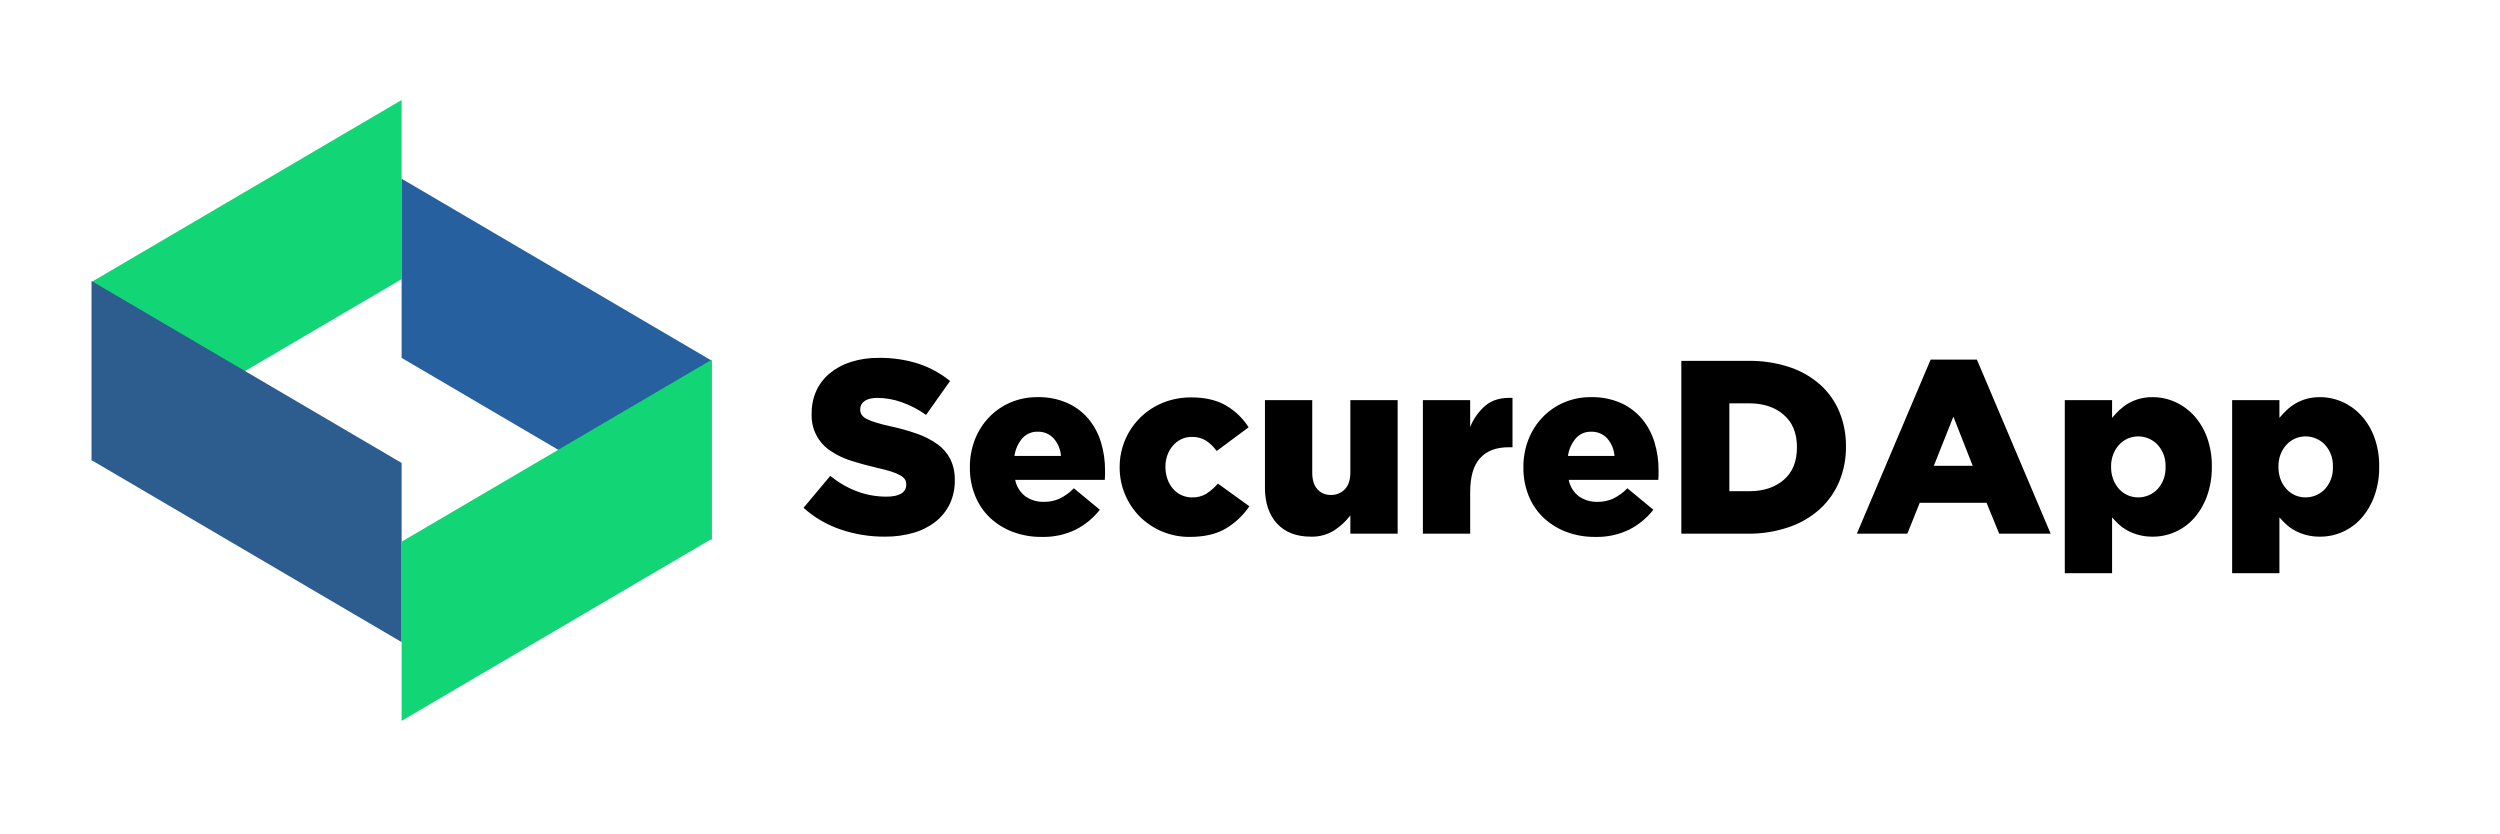
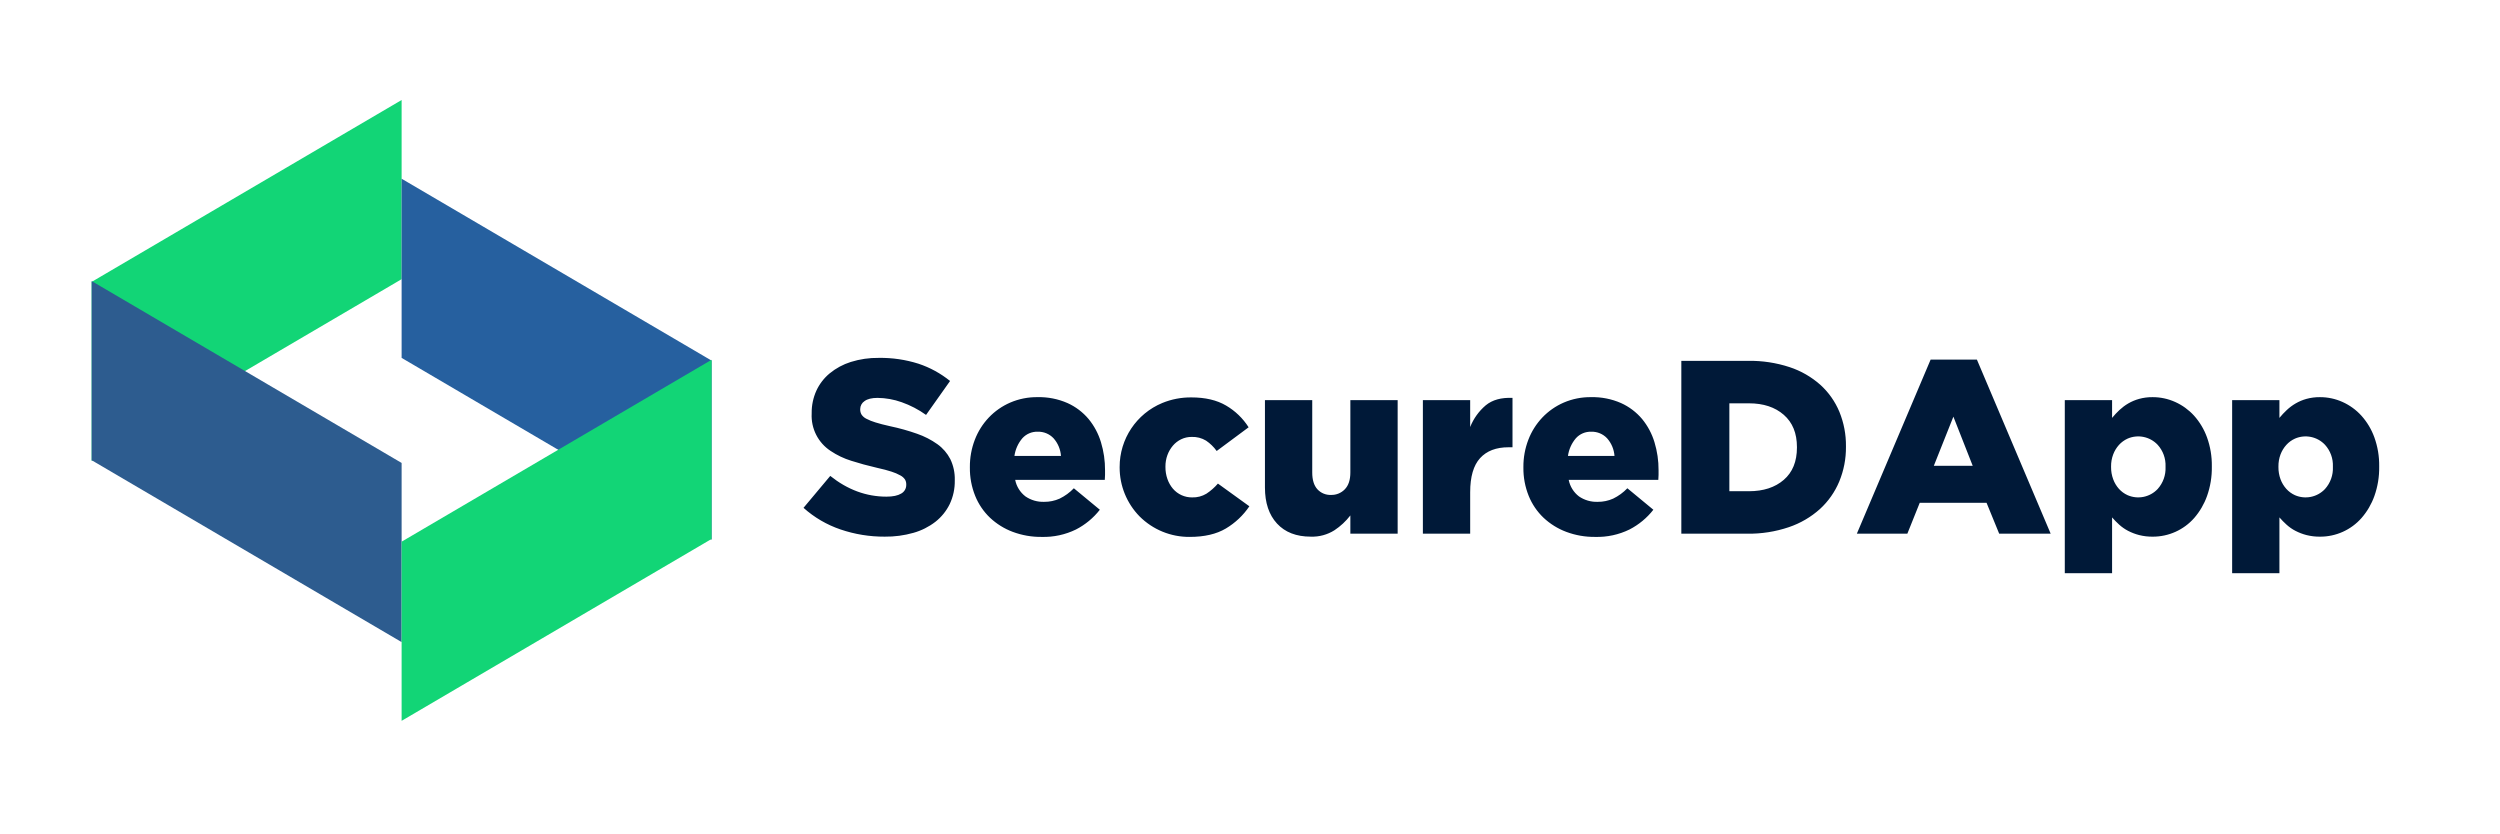
<svg xmlns="http://www.w3.org/2000/svg" width="1200" height="400" viewBox="0 0 1200 400">
  <defs>
    <style>
      .cls-1 {
        fill: #12d576;
      }

      .cls-1, .cls-2, .cls-3, .cls-4 {
        fill-rule: evenodd;
      }

      .cls-2 {
        fill: #2d5c8f;
      }

      .cls-3 {
        fill: #26609f;
      }
+ 
+       .cls-4 {
+         fill: #001938;
+       }
    </style>
  </defs>
  <g id="Artboard_1" data-name="Artboard 1">
    <path id="Rectangle_10_copy" data-name="Rectangle 10 copy" class="cls-1" d="M44,221.3L192.776,134V48L44,135.3v86Z" />
    <path class="cls-2" d="M44,134.912l148.779,87.3v86L44,220.91v-86Z" />
    <path id="Rectangle_10_copy_2" data-name="Rectangle 10 copy 2" class="cls-3" d="M341.553,259.088l-148.777-87.3v-86l148.777,87.3v86Z" />
    <path id="Rectangle_10_copy_2-2" data-name="Rectangle 10 copy 2" class="cls-1" d="M341.553,172.7L192.776,260v86l148.777-87.3v-86Z" />
    <path id="SecureDApp" class="cls-4" d="M438.449,255.762a30.968,30.968,0,0,0,10.576-5.324,24.408,24.408,0,0,0,6.832-8.46,25.484,25.484,0,0,0,2.436-11.357v-0.237a21.785,21.785,0,0,0-2.139-10,20.155,20.155,0,0,0-6.179-7.158,38.672,38.672,0,0,0-9.8-5.03,102.007,102.007,0,0,0-12.892-3.607q-4.278-.945-7.071-1.834a24.727,24.727,0,0,1-4.4-1.774,5.923,5.923,0,0,1-2.258-1.953,4.65,4.65,0,0,1-.653-2.484V196.31a4.571,4.571,0,0,1,2.079-3.785q2.077-1.539,6.239-1.539a35.421,35.421,0,0,1,11.585,2.074,46.838,46.838,0,0,1,11.7,6.1l11.526-16.288a48.168,48.168,0,0,0-15.15-8.287,59.974,59.974,0,0,0-19.071-2.8,42.959,42.959,0,0,0-13.428,1.952,30.216,30.216,0,0,0-10.159,5.5,23.621,23.621,0,0,0-6.417,8.4,25.476,25.476,0,0,0-2.2,10.649v0.235a20.184,20.184,0,0,0,9.09,17.925,37.844,37.844,0,0,0,9.922,4.733q5.7,1.834,12.358,3.371,4.278,0.946,6.951,1.835a22.817,22.817,0,0,1,4.278,1.833,6.071,6.071,0,0,1,2.2,1.952A4.456,4.456,0,0,1,435,232.48v0.235a4.66,4.66,0,0,1-2.436,4.2q-2.436,1.477-7.07,1.478-14.5,0-26.973-9.956l-12.833,15.323a51.436,51.436,0,0,0,17.764,10.376,64.706,64.706,0,0,0,21.21,3.458A48.393,48.393,0,0,0,438.449,255.762Zm48.48-36.923a16.642,16.642,0,0,1,3.8-8.475,9.5,9.5,0,0,1,7.367-3.141,10.016,10.016,0,0,1,7.605,3.141,14.249,14.249,0,0,1,3.564,8.475H486.929Zm29.528,35.319a34.681,34.681,0,0,0,11.467-9.481l-12.477-10.312a23.9,23.9,0,0,1-6.832,4.978,17.716,17.716,0,0,1-7.427,1.541,14.952,14.952,0,0,1-8.971-2.608,13.19,13.19,0,0,1-4.931-7.941H530.3q0.117-1.184.119-2.37v-2.252a45.294,45.294,0,0,0-1.96-13.452,32.118,32.118,0,0,0-5.942-11.141,28.5,28.5,0,0,0-10.1-7.645,33.967,33.967,0,0,0-14.437-2.845,32.191,32.191,0,0,0-13.071,2.608,31.466,31.466,0,0,0-10.278,7.17,32.326,32.326,0,0,0-6.714,10.667,35.755,35.755,0,0,0-2.376,13.1v0.237a35.241,35.241,0,0,0,2.554,13.63,30.057,30.057,0,0,0,7.13,10.49,32.741,32.741,0,0,0,10.872,6.755,38.34,38.34,0,0,0,13.9,2.43A35.255,35.255,0,0,0,516.457,254.158Zm71.949-.474a35.422,35.422,0,0,0,11.288-10.667l-15.091-10.9a26.678,26.678,0,0,1-5.525,4.86,12.476,12.476,0,0,1-6.833,1.777,11.963,11.963,0,0,1-9.268-4.207,14.616,14.616,0,0,1-2.614-4.622,16.965,16.965,0,0,1-.951-5.749v-0.237a15.625,15.625,0,0,1,.951-5.511,14.923,14.923,0,0,1,2.614-4.5,12.133,12.133,0,0,1,3.981-3.082,11.4,11.4,0,0,1,5.05-1.126,12.409,12.409,0,0,1,6.892,1.778,20.225,20.225,0,0,1,5.109,4.978l15.329-11.378a31.749,31.749,0,0,0-10.814-10.43q-6.655-3.91-16.635-3.911a35.727,35.727,0,0,0-13.962,2.667,33.188,33.188,0,0,0-20.5,30.756v0.237A33.5,33.5,0,0,0,547,247.877a33.606,33.606,0,0,0,24.062,9.837Q581.632,257.714,588.406,253.684Zm52.138,0.83a31.552,31.552,0,0,0,7.629-7.111v8.77h22.7v-64.12h-22.7V226.78q0,5.333-2.64,8.059a8.833,8.833,0,0,1-6.627,2.726,8.413,8.413,0,0,1-6.568-2.726q-2.466-2.726-2.464-8.059V192.053h-22.7V234.01q0,11.022,5.795,17.3t16.188,6.282A19.936,19.936,0,0,0,640.544,254.514Zm42.443,1.659h22.7V236.261q0-11.139,4.753-16.356T724.1,214.69H726v-23.7q-8.082-.356-12.833,3.555a26.433,26.433,0,0,0-7.486,10.43V192.053h-22.7v64.12Zm69.631-37.334a16.65,16.65,0,0,1,3.8-8.475,9.5,9.5,0,0,1,7.367-3.141,10.015,10.015,0,0,1,7.605,3.141,14.249,14.249,0,0,1,3.564,8.475H752.618Zm29.528,35.319a34.671,34.671,0,0,0,11.467-9.481l-12.477-10.312a23.884,23.884,0,0,1-6.832,4.978,17.716,17.716,0,0,1-7.427,1.541,14.956,14.956,0,0,1-8.971-2.608,13.2,13.2,0,0,1-4.931-7.941H795.99q0.117-1.184.118-2.37v-2.252a45.294,45.294,0,0,0-1.96-13.452,32.116,32.116,0,0,0-5.941-11.141,28.5,28.5,0,0,0-10.1-7.645,33.967,33.967,0,0,0-14.437-2.845,32.191,32.191,0,0,0-13.071,2.608,31.477,31.477,0,0,0-10.278,7.17,32.326,32.326,0,0,0-6.714,10.667,35.776,35.776,0,0,0-2.376,13.1v0.237a35.241,35.241,0,0,0,2.554,13.63,30.07,30.07,0,0,0,7.13,10.49,32.746,32.746,0,0,0,10.873,6.755,38.334,38.334,0,0,0,13.9,2.43A35.252,35.252,0,0,0,782.146,254.158Zm47.946-18.371V193.593h9.422q10.374,0,16.695,5.512t6.322,15.467v0.237q0,10.076-6.322,15.526t-16.695,5.452h-9.422ZM807.04,256.173h31.607a59.625,59.625,0,0,0,20.023-3.141,42.883,42.883,0,0,0,14.912-8.711,37.375,37.375,0,0,0,9.268-13.215,42.6,42.6,0,0,0,3.209-16.653v-0.237a42.452,42.452,0,0,0-3.149-16.534,36.219,36.219,0,0,0-9.15-12.978,42.066,42.066,0,0,0-14.734-8.474,60.7,60.7,0,0,0-19.9-3.023H807.04v82.966Zm121.2-32.593,9.387-23.586L946.9,223.58H928.242Zm-36.955,32.593h24.24l5.942-14.815h32.083l6.06,14.815h24.715l-35.41-83.558H926.7Zm129.953-18.489a12.591,12.591,0,0,1-4.14-3.023,14.321,14.321,0,0,1-2.77-4.622,16.3,16.3,0,0,1-1.01-5.867v-0.237a15.819,15.819,0,0,1,1.01-5.807,14.491,14.491,0,0,1,2.77-4.564,12.6,12.6,0,0,1,4.14-3.022,12.8,12.8,0,0,1,14.44,2.963,14.631,14.631,0,0,1,3.78,10.43v0.237a14.793,14.793,0,0,1-3.78,10.549A12.805,12.805,0,0,1,1021.24,237.684ZM991.1,275.137h22.7V248.351a39.992,39.992,0,0,0,3.43,3.5,20.637,20.637,0,0,0,4.27,2.963,25.246,25.246,0,0,0,5.28,2.015,25.624,25.624,0,0,0,6.57.771,26.419,26.419,0,0,0,19.86-8.949,32.992,32.992,0,0,0,6.16-10.548,40.146,40.146,0,0,0,2.31-14.045v-0.237a39.293,39.293,0,0,0-2.31-13.868,31.834,31.834,0,0,0-6.22-10.43,27.423,27.423,0,0,0-9.07-6.578,26.239,26.239,0,0,0-10.85-2.311,23.425,23.425,0,0,0-6.45.83,22.272,22.272,0,0,0-5.22,2.193,24.1,24.1,0,0,0-4.21,3.14,40.309,40.309,0,0,0-3.55,3.793v-8.533H991.1v83.084Zm110.47-37.453a12.388,12.388,0,0,1-4.14-3.023,14.344,14.344,0,0,1-2.78-4.622,16.513,16.513,0,0,1-1-5.867v-0.237a16.03,16.03,0,0,1,1-5.807,14.515,14.515,0,0,1,2.78-4.564,12.4,12.4,0,0,1,4.14-3.022,12.785,12.785,0,0,1,14.43,2.963,14.638,14.638,0,0,1,3.79,10.43v0.237a14.8,14.8,0,0,1-3.79,10.549A12.79,12.79,0,0,1,1101.57,237.684Zm-30.14,37.453h22.69V248.351a40.147,40.147,0,0,0,3.44,3.5,20.117,20.117,0,0,0,4.27,2.963,25.155,25.155,0,0,0,5.27,2.015,25.76,25.76,0,0,0,6.58.771,26.419,26.419,0,0,0,19.85-8.949,32.828,32.828,0,0,0,6.17-10.548,40.146,40.146,0,0,0,2.31-14.045v-0.237a39.293,39.293,0,0,0-2.31-13.868,31.682,31.682,0,0,0-6.23-10.43,27.385,27.385,0,0,0-9.06-6.578,26.273,26.273,0,0,0-10.85-2.311,23.551,23.551,0,0,0-6.46.83,22.192,22.192,0,0,0-5.21,2.193,23.372,23.372,0,0,0-4.21,3.14,40.414,40.414,0,0,0-3.56,3.793v-8.533h-22.69v83.084Z" />
  </g>
</svg>
